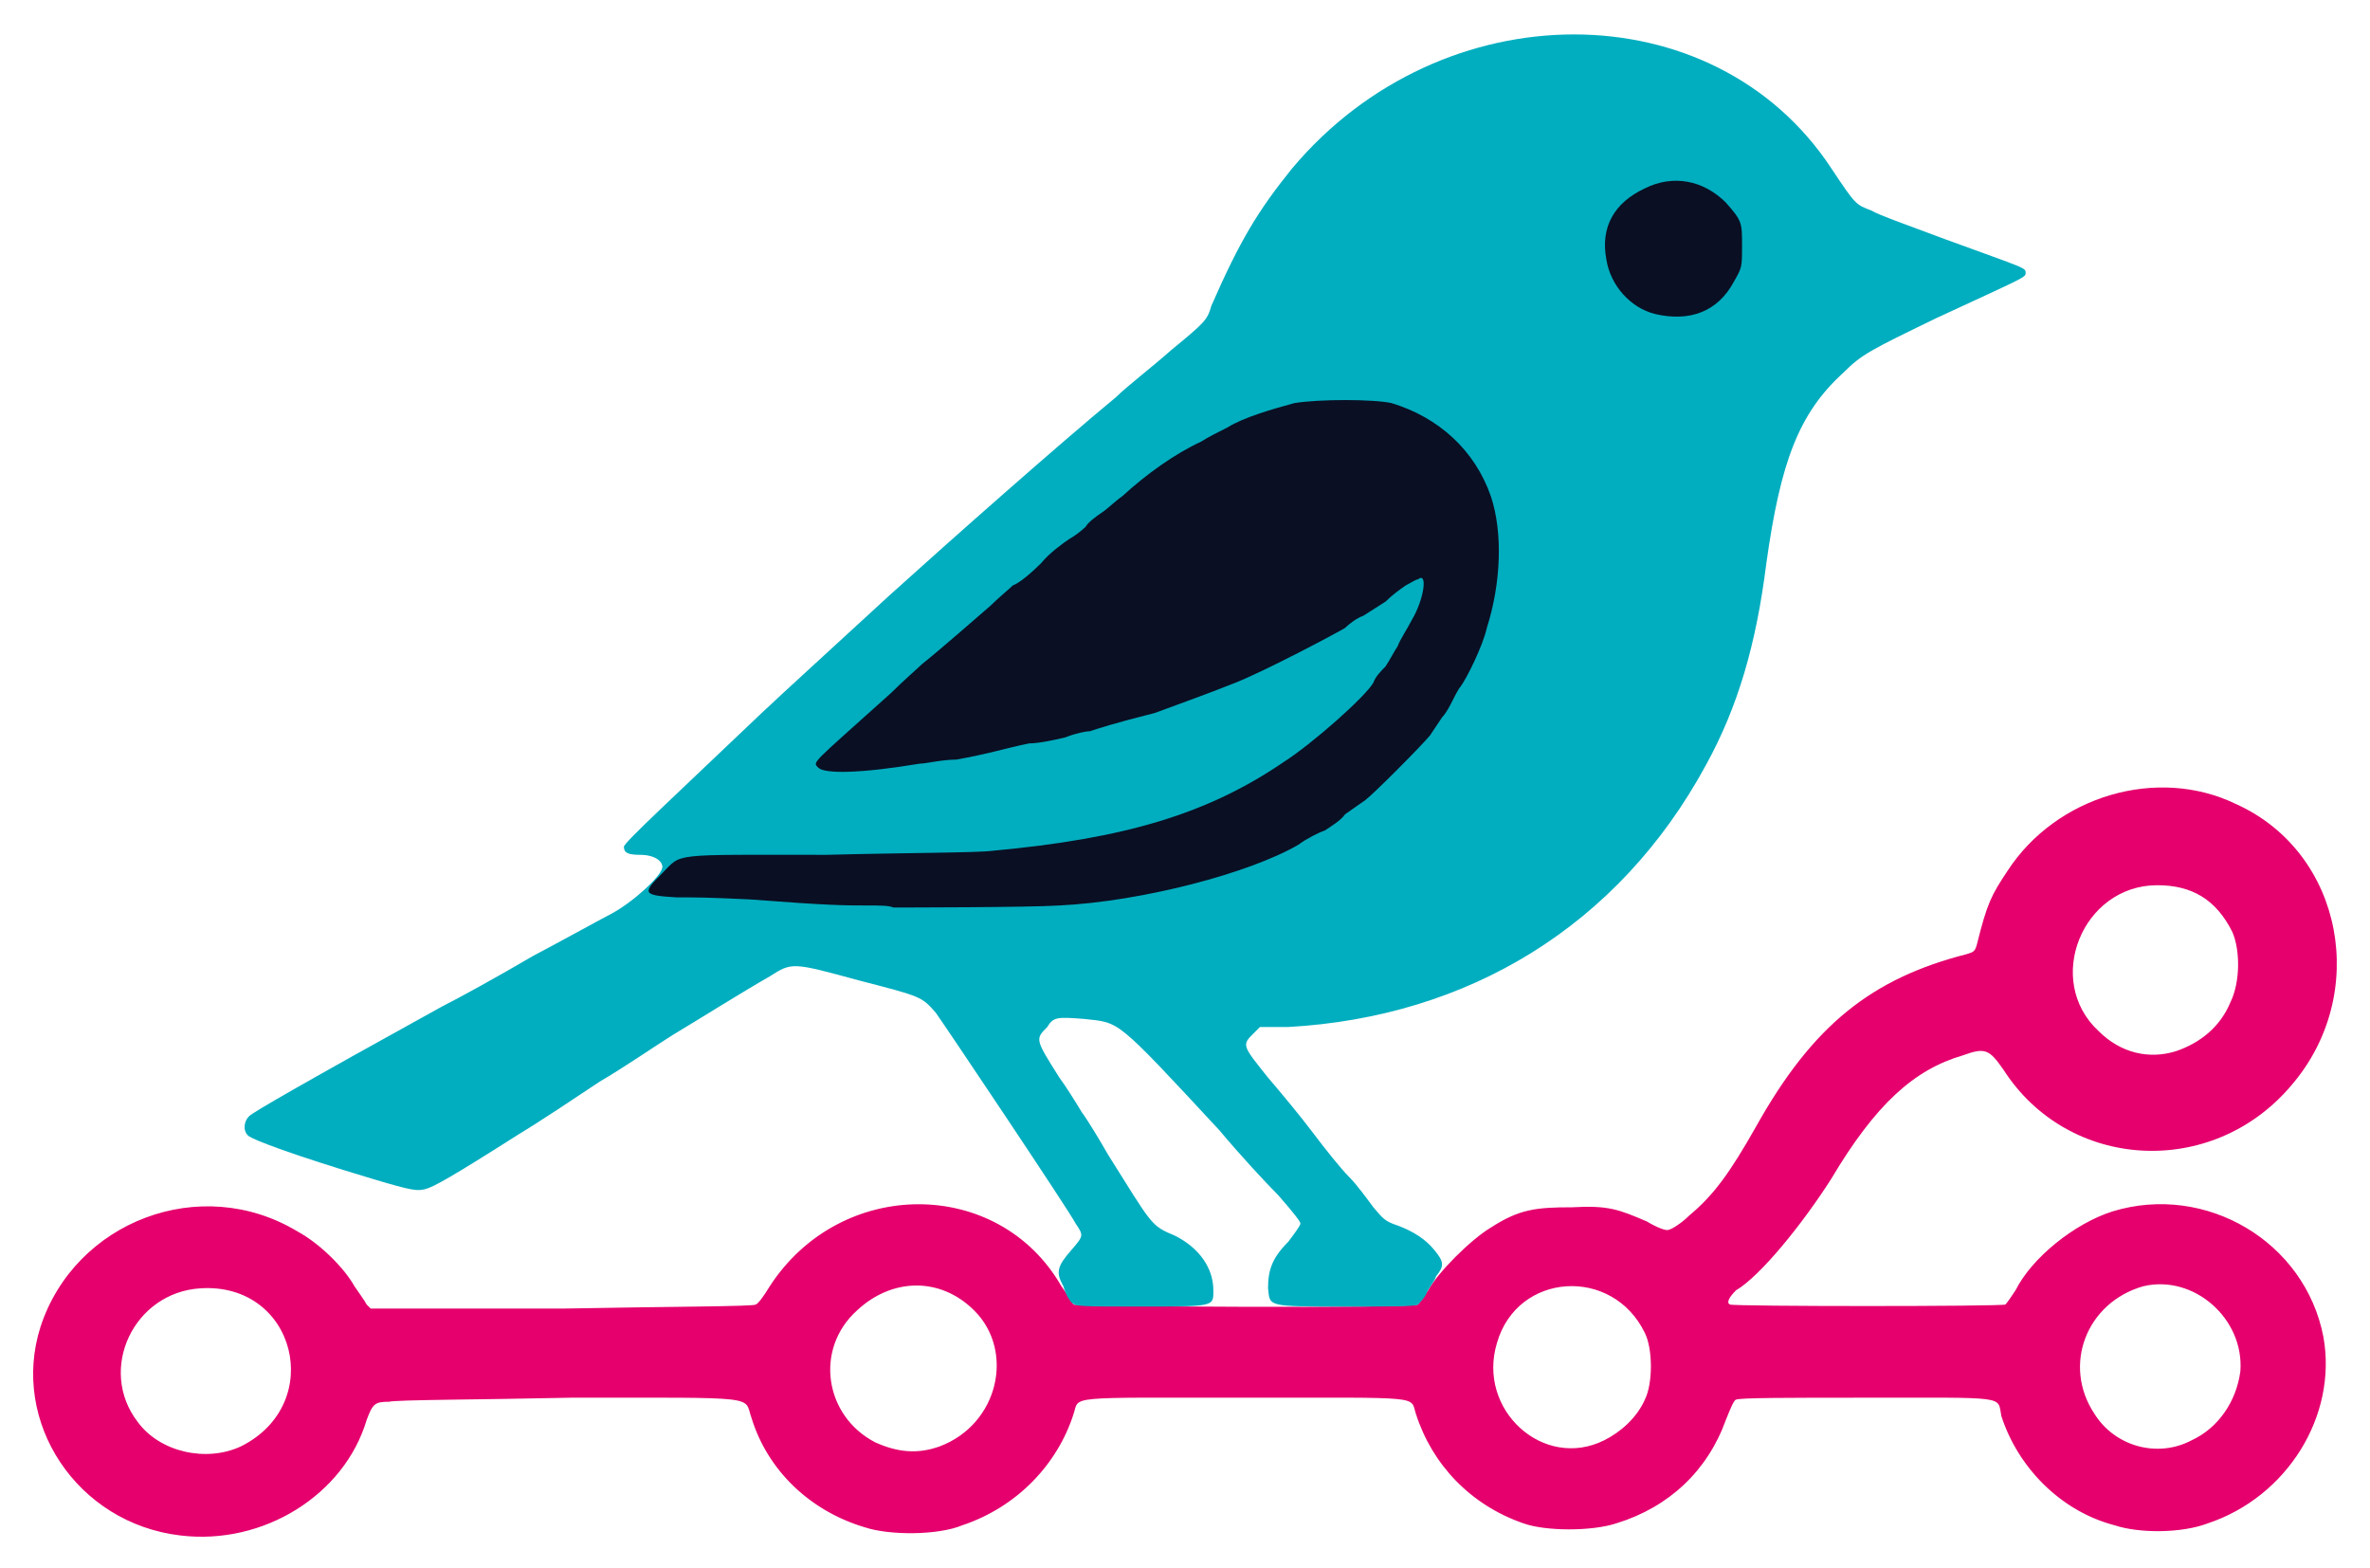
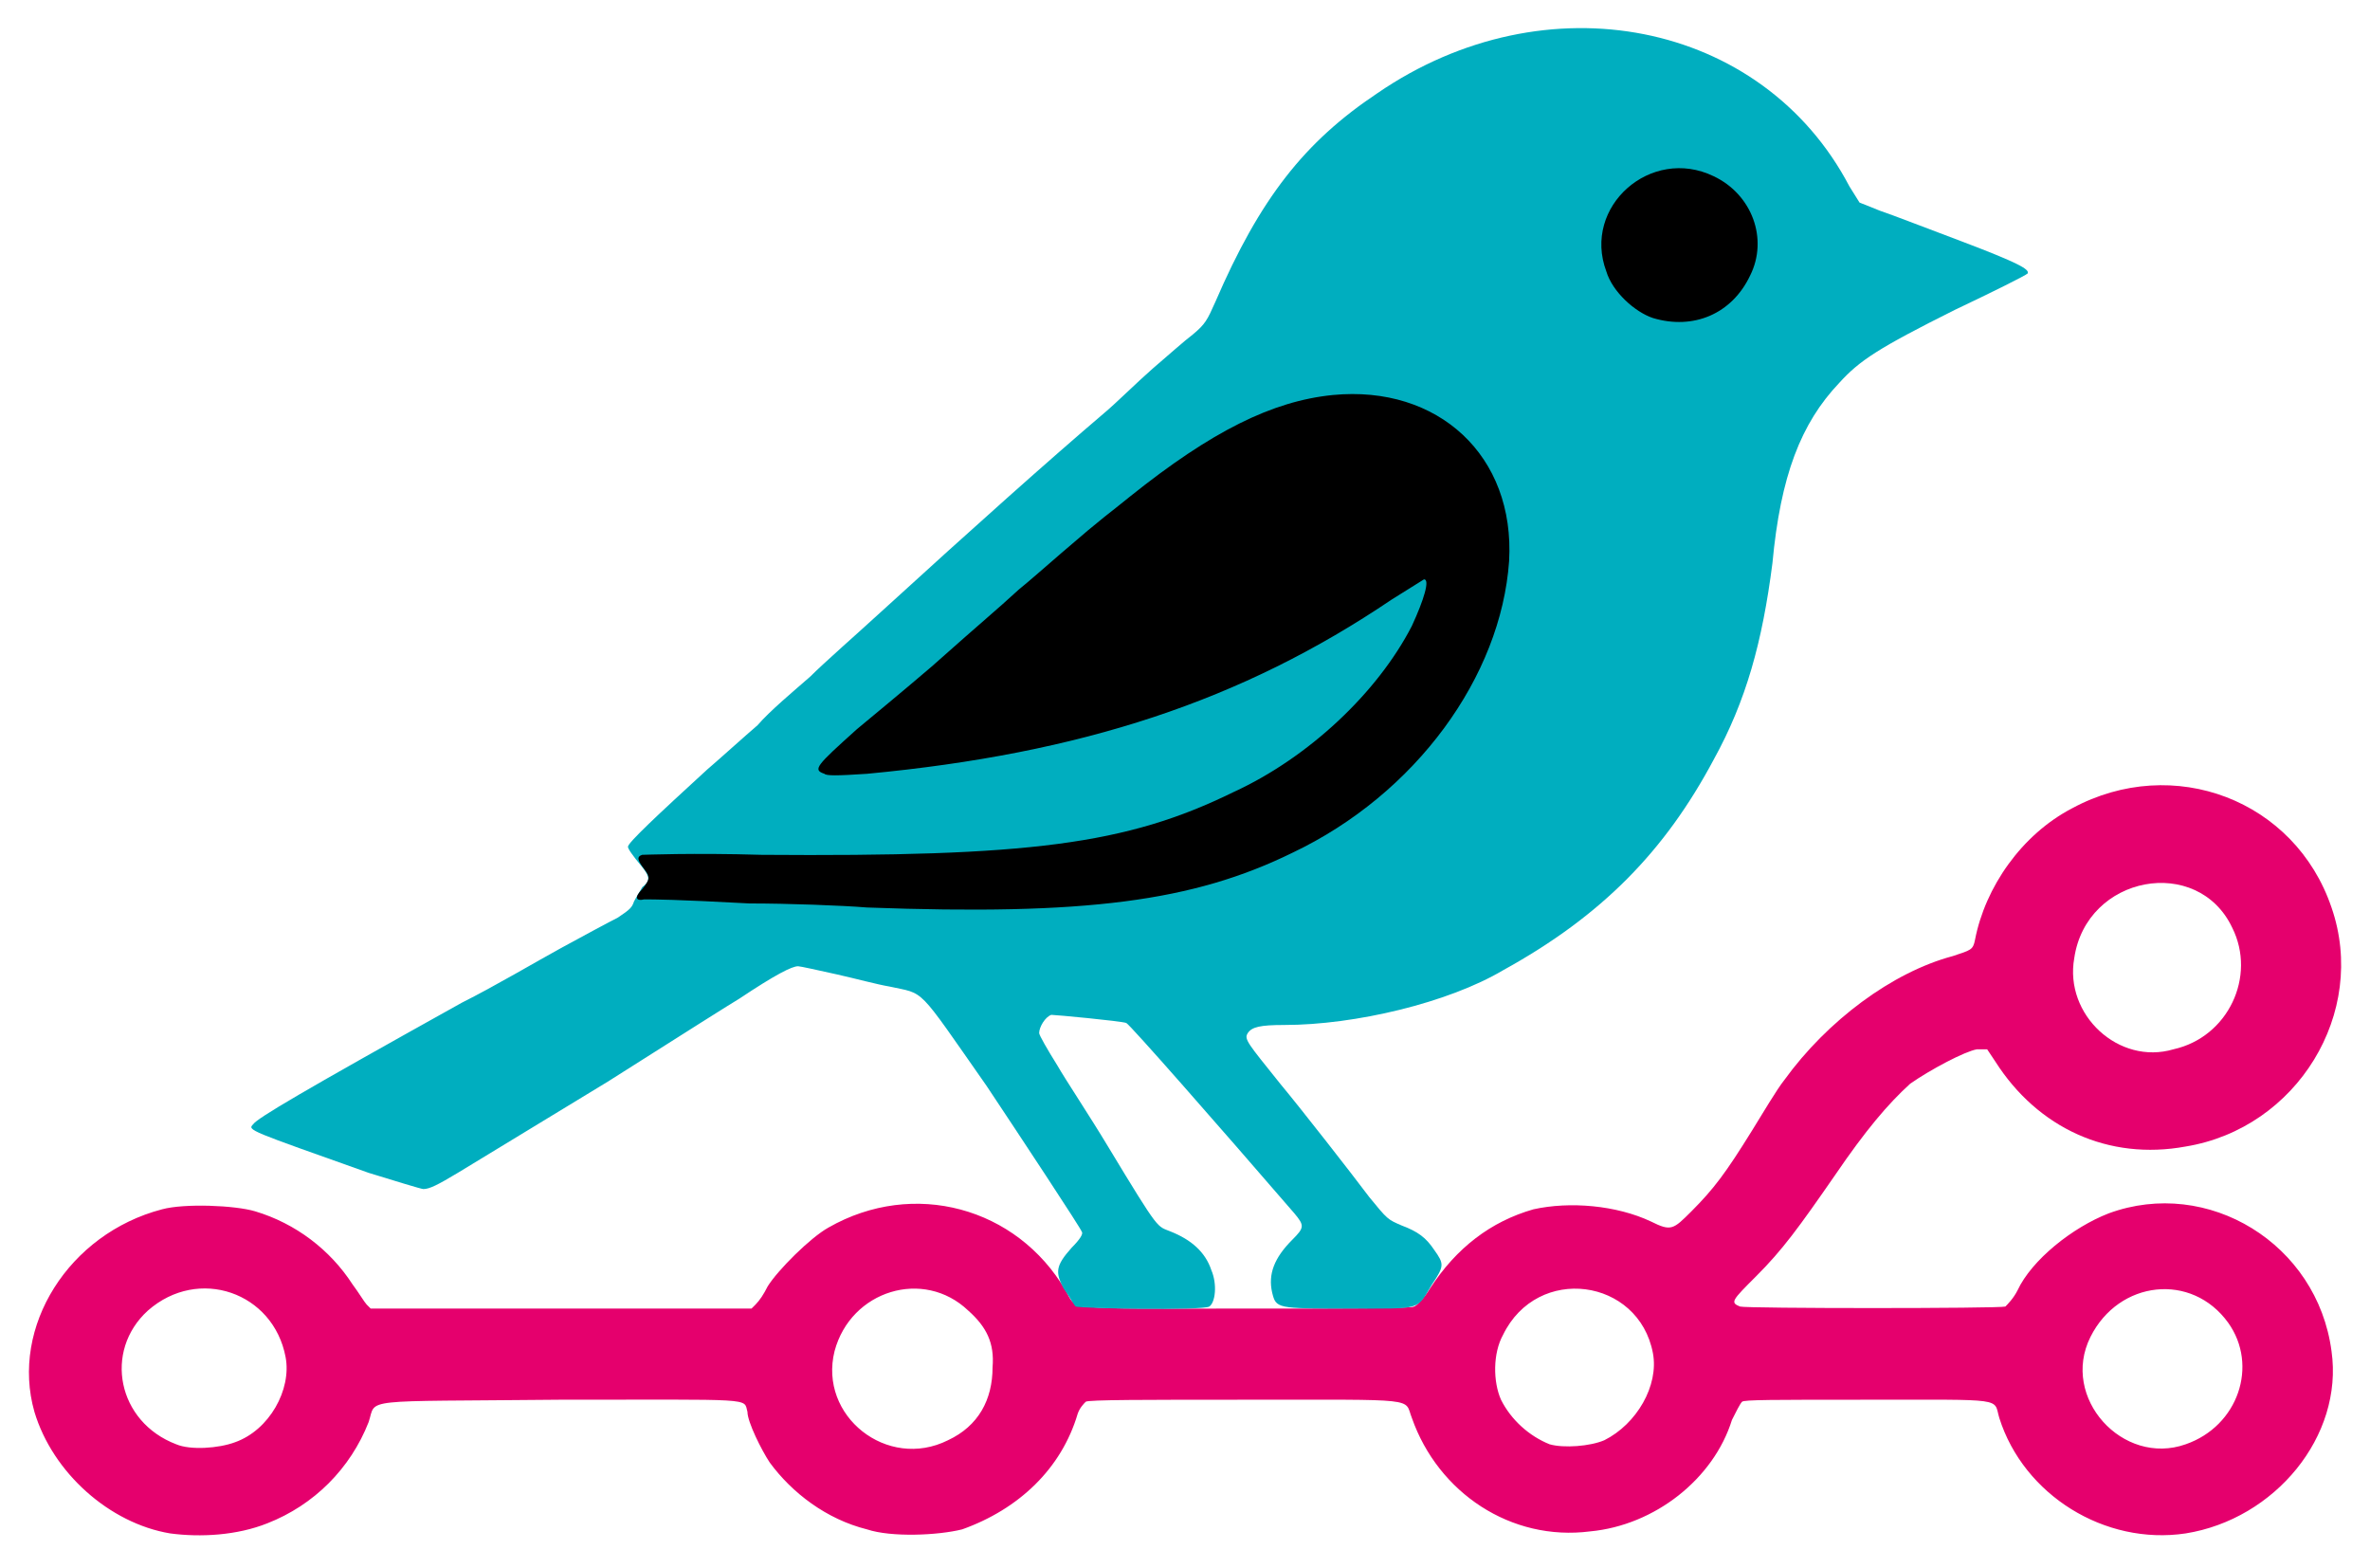
<svg xmlns="http://www.w3.org/2000/svg" viewBox="50 270 1170 774" role="img">
-   <path fill="#e5006d" fill-rule="evenodd" d="M139 1028C88 1022 55 972 70 925C87 873 149 849 197 878C208 884 220 896 225 905C227 908 230 912 231 914L233 916L328 916C380 915 423 915 423 914C424 914 427 910 430 905C465 851 543 851 574 905C577 909 579 913 580 914C581 915 747 916 750 914C751 913 753 910 755 907C760 898 776 882 786 876C800 867 808 866 826 866C844 865 849 867 863 873C868 876 873 878 874 877C875 877 880 874 884 870C896 860 904 849 917 826C945 776 974 753 1021 741C1024 740 1025 740 1026 736C1031 716 1033 712 1041 700C1065 663 1115 648 1154 667C1207 691 1220 761 1181 806C1142 852 1071 848 1039 798C1032 788 1030 787 1019 791C995 798 976 815 954 852C940 874 919 900 907 907C904 910 902 913 904 914C906 915 1038 915 1040 914C1041 913 1043 910 1045 907C1053 891 1074 874 1093 868C1139 854 1188 883 1197 930C1204 969 1179 1009 1140 1022C1127 1027 1106 1027 1094 1023C1067 1016 1046 994 1038 969C1036 959 1042 960 971 960C934 960 908 960 907 961C906 961 904 966 902 971C893 996 874 1014 848 1022C836 1026 813 1026 802 1022C776 1013 757 993 749 968C746 959 754 960 665 960C575 960 583 959 580 968C572 993 552 1014 525 1023C513 1028 489 1028 477 1024C450 1016 429 996 421 970C417 959 427 960 332 960C286 961 246 961 242 962C235 962 234 963 231 971C220 1008 180 1033 139 1028ZM169 984C211 963 196 903 149 906C116 908 98 946 118 972C129 987 152 992 169 984ZM514 984C543 973 551 937 531 917C514 900 490 901 473 917C452 936 457 969 482 982C493 987 503 988 514 984ZM842 981C850 977 858 970 862 961C866 953 866 936 862 928C846 895 799 898 789 933C779 966 812 996 842 981ZM1132 981C1145 975 1154 962 1156 947C1158 921 1133 899 1108 905C1080 913 1068 944 1084 968C1094 984 1115 990 1132 981ZM1124 789C1136 785 1146 777 1151 765C1156 755 1156 739 1152 730C1144 714 1132 707 1115 707C1078 707 1059 754 1086 779C1097 790 1111 793 1124 789Z" />
-   <path fill="#00aebf" d="M579 913C578 912 576 909 575 905C571 898 572 895 579 887C585 880 585 880 581 874C578 868 517 777 512 770C505 762 505 762 474 754C441 745 441 745 430 752C416 760 397 772 382 781C374 786 358 797 346 804C334 812 316 824 306 830C273 851 264 856 260 857C256 858 254 858 234 852C194 840 176 833 173 831C170 829 170 824 173 821C175 819 201 804 268 767C276 763 296 752 313 742C330 733 348 723 352 721C363 715 377 702 377 698C377 695 373 692 366 692C360 692 358 691 358 688C358 686 383 663 426 622C442 607 451 599 489 564C520 536 572 490 601 466C606 461 619 451 628 443C645 429 646 428 648 421C662 389 671 374 688 353C762 265 896 265 954 353C966 371 966 371 974 374C977 376 994 382 1010 388C1051 403 1050 402 1050 405C1050 407 1047 408 1006 427C973 443 969 445 960 454C938 474 929 498 922 548C917 588 908 619 892 648C849 727 775 772 686 777L672 777L668 781C663 786 664 787 676 802C682 809 692 821 698 829C704 837 712 847 716 851C720 855 725 862 728 866C733 872 734 873 740 875C748 878 754 882 758 887C763 893 763 895 759 900C758 903 755 906 754 909C753 911 751 913 750 914C749 915 736 915 714 915C675 915 677 915 676 906C676 897 678 891 686 883C689 879 692 875 692 874C692 873 688 868 681 860C675 854 662 840 652 828C600 772 603 775 585 773C572 772 570 772 567 777C561 783 561 783 573 802C576 806 581 814 584 819C587 823 593 833 597 840C619 875 618 875 630 880C642 886 649 896 649 907C649 915 650 915 613 915C583 915 581 915 579 913Z" />
-   <path fill="#0a0f24" d="M491 718C489 717 484 717 478 717C467 717 459 717 420 714C399 713 394 713 384 713C367 712 367 711 377 701C387 691 380 692 458 692C496 691 533 691 540 690C605 684 646 672 684 646C698 637 724 614 728 607C729 604 732 601 734 599C736 596 738 592 740 589C741 586 745 580 747 576C753 566 755 552 750 556C749 556 746 558 744 559C741 561 737 564 734 567C731 569 726 572 723 574C720 575 716 578 714 580C709 583 675 601 660 607C645 613 628 619 620 622C600 627 591 630 588 631C586 631 581 632 576 634C572 635 563 637 558 637C553 638 545 640 541 641C537 642 528 644 522 645C515 645 507 647 504 647C474 652 457 652 454 649C451 646 450 648 490 612C496 606 503 600 505 598C515 590 532 575 539 569C543 565 548 561 550 559C553 558 559 553 564 548C568 543 575 538 578 536C580 535 584 532 586 530C587 528 591 525 594 523C597 521 601 517 604 515C616 504 630 494 643 488C646 486 652 483 656 481C664 476 678 472 689 469C701 467 728 467 737 469C760 476 778 492 786 515C792 533 791 558 784 580C782 589 774 605 771 609C770 610 768 614 767 616C766 618 764 622 762 624C760 627 758 630 756 633C751 639 728 662 724 665C721 667 717 670 714 672C712 675 707 678 704 680C701 681 695 684 691 687C667 701 614 715 573 717C558 718 493 718 491 718ZM867 425C855 422 845 411 843 398C840 382 847 370 862 363C876 356 891 359 902 370C910 379 910 380 910 391C910 402 910 402 906 409C898 424 884 429 867 425Z" />
+   <path fill="#e5006d" fill-rule="evenodd" d="M134 1027C104 1022 76 997 67 967C55 925 84 879 130 867C141 864 166 865 176 868C196 874 213 887 224 904C227 908 230 913 231 914L233 916L327 916L421 916L423 914C425 912 427 909 429 905C434 897 450 881 459 876C501 852 552 866 576 907C582 917 573 916 665 916C710 916 748 916 748 915C749 915 753 911 756 906C769 886 786 873 807 867C825 863 848 865 865 873C875 878 876 877 885 868C896 857 902 849 915 828C920 820 927 808 931 803C952 774 984 750 1014 742C1023 739 1024 739 1025 734C1030 708 1048 682 1073 669C1123 642 1183 665 1201 718C1219 770 1184 827 1129 836C1091 843 1056 827 1035 794L1031 788L1026 788C1020 789 1003 798 993 805C982 815 971 828 956 850C938 876 930 887 917 900C905 912 904 913 909 915C912 916 1037 916 1040 915C1041 914 1044 911 1046 907C1053 892 1073 876 1091 869C1140 851 1194 884 1201 937C1207 979 1173 1020 1129 1027C1089 1033 1049 1008 1037 970C1034 960 1041 961 972 961C925 961 911 961 910 962C909 963 907 967 905 971C896 1000 867 1023 835 1026C796 1031 760 1007 747 970C743 960 752 961 665 961C616 961 587 961 586 962C585 963 583 965 582 968C574 995 553 1015 525 1025C513 1028 490 1029 478 1025C458 1020 441 1007 430 992C426 986 419 972 419 967C417 960 424 961 326 961C226 962 236 960 232 972C223 995 205 1013 182 1022C167 1028 149 1029 134 1027ZM166 982C183 976 194 956 191 940C185 908 148 895 123 917C101 937 108 972 137 983C144 986 158 985 166 982ZM518 981C533 974 540 961 540 945C541 933 537 925 528 917C506 896 470 907 462 937C454 969 488 996 518 981ZM1129 983C1155 974 1165 944 1150 923C1132 898 1096 902 1082 930C1067 960 1098 994 1129 983ZM842 981C858 973 869 954 866 938C859 901 809 894 792 929C787 938 787 952 791 961C796 971 805 979 815 983C822 985 835 984 842 981ZM1123 788C1150 782 1164 752 1152 728C1135 692 1080 702 1074 743C1069 771 1096 796 1123 788Z" />
+   <path fill="#00aebf" d="M581 915C580 914 578 910 575 906C571 898 571 895 579 886C583 882 585 879 584 878C584 877 553 830 537 806C502 756 507 761 489 757C483 756 472 753 463 751C454 749 445 747 444 747C441 747 433 751 415 763C410 766 391 778 350 804C332 815 294 838 276 849C266 855 262 857 259 857C258 857 245 853 232 849C173 828 172 828 175 825C177 822 199 809 278 765C294 757 316 744 327 738C338 732 351 725 355 723C361 719 362 718 363 715C364 713 366 710 367 708C371 705 371 703 367 698C362 692 360 689 360 688C360 686 375 672 399 650C406 644 417 634 424 628C430 621 442 611 450 604C457 597 473 583 485 572C531 530 568 497 595 474C601 469 611 459 619 452C626 446 635 438 639 435C645 430 646 428 650 419C672 368 694 340 730 316C813 259 920 280 963 362L968 370L978 374C984 376 1002 383 1018 389C1047 400 1052 403 1051 405C1050 406 1034 414 1015 423C977 442 968 448 958 459C939 479 929 505 925 548C920 587 912 616 896 645C872 690 841 722 792 749C765 765 719 776 684 776C672 776 668 777 666 780C664 783 666 785 682 805C692 817 717 849 726 861C735 872 735 872 742 875C750 878 754 881 758 887C763 894 763 895 757 904C749 917 753 916 716 916C680 916 680 916 678 908C676 899 679 891 688 882C694 876 694 875 689 869C651 825 608 776 606 775C603 774 571 771 569 771C566 772 563 777 563 780C563 781 567 788 572 796C576 803 588 821 597 836C623 879 621 875 628 878C638 882 645 888 648 897C651 904 650 913 647 915C644 917 584 916 581 915Z" />
+   <path fill="#000" d="M478 718C466 717 439 716 420 716C383 714 373 714 368 714C364 715 363 713 367 709C371 704 371 703 368 699C365 695 364 693 367 692C368 692 392 691 426 692C558 693 606 687 659 661C696 644 730 612 747 579C753 566 756 556 753 556C753 556 745 561 737 566C663 616 584 642 478 652C463 653 458 653 457 652C451 650 453 648 473 630C479 625 496 611 510 599C537 575 541 572 553 561C558 557 567 549 574 543C596 524 597 524 608 515C648 483 678 468 708 465C760 460 798 495 795 547C791 604 749 662 688 691C639 715 586 722 478 718ZM866 427C857 424 846 414 843 404C831 372 865 342 896 357C915 366 923 388 914 406C905 425 886 433 866 427Z" />
</svg>
